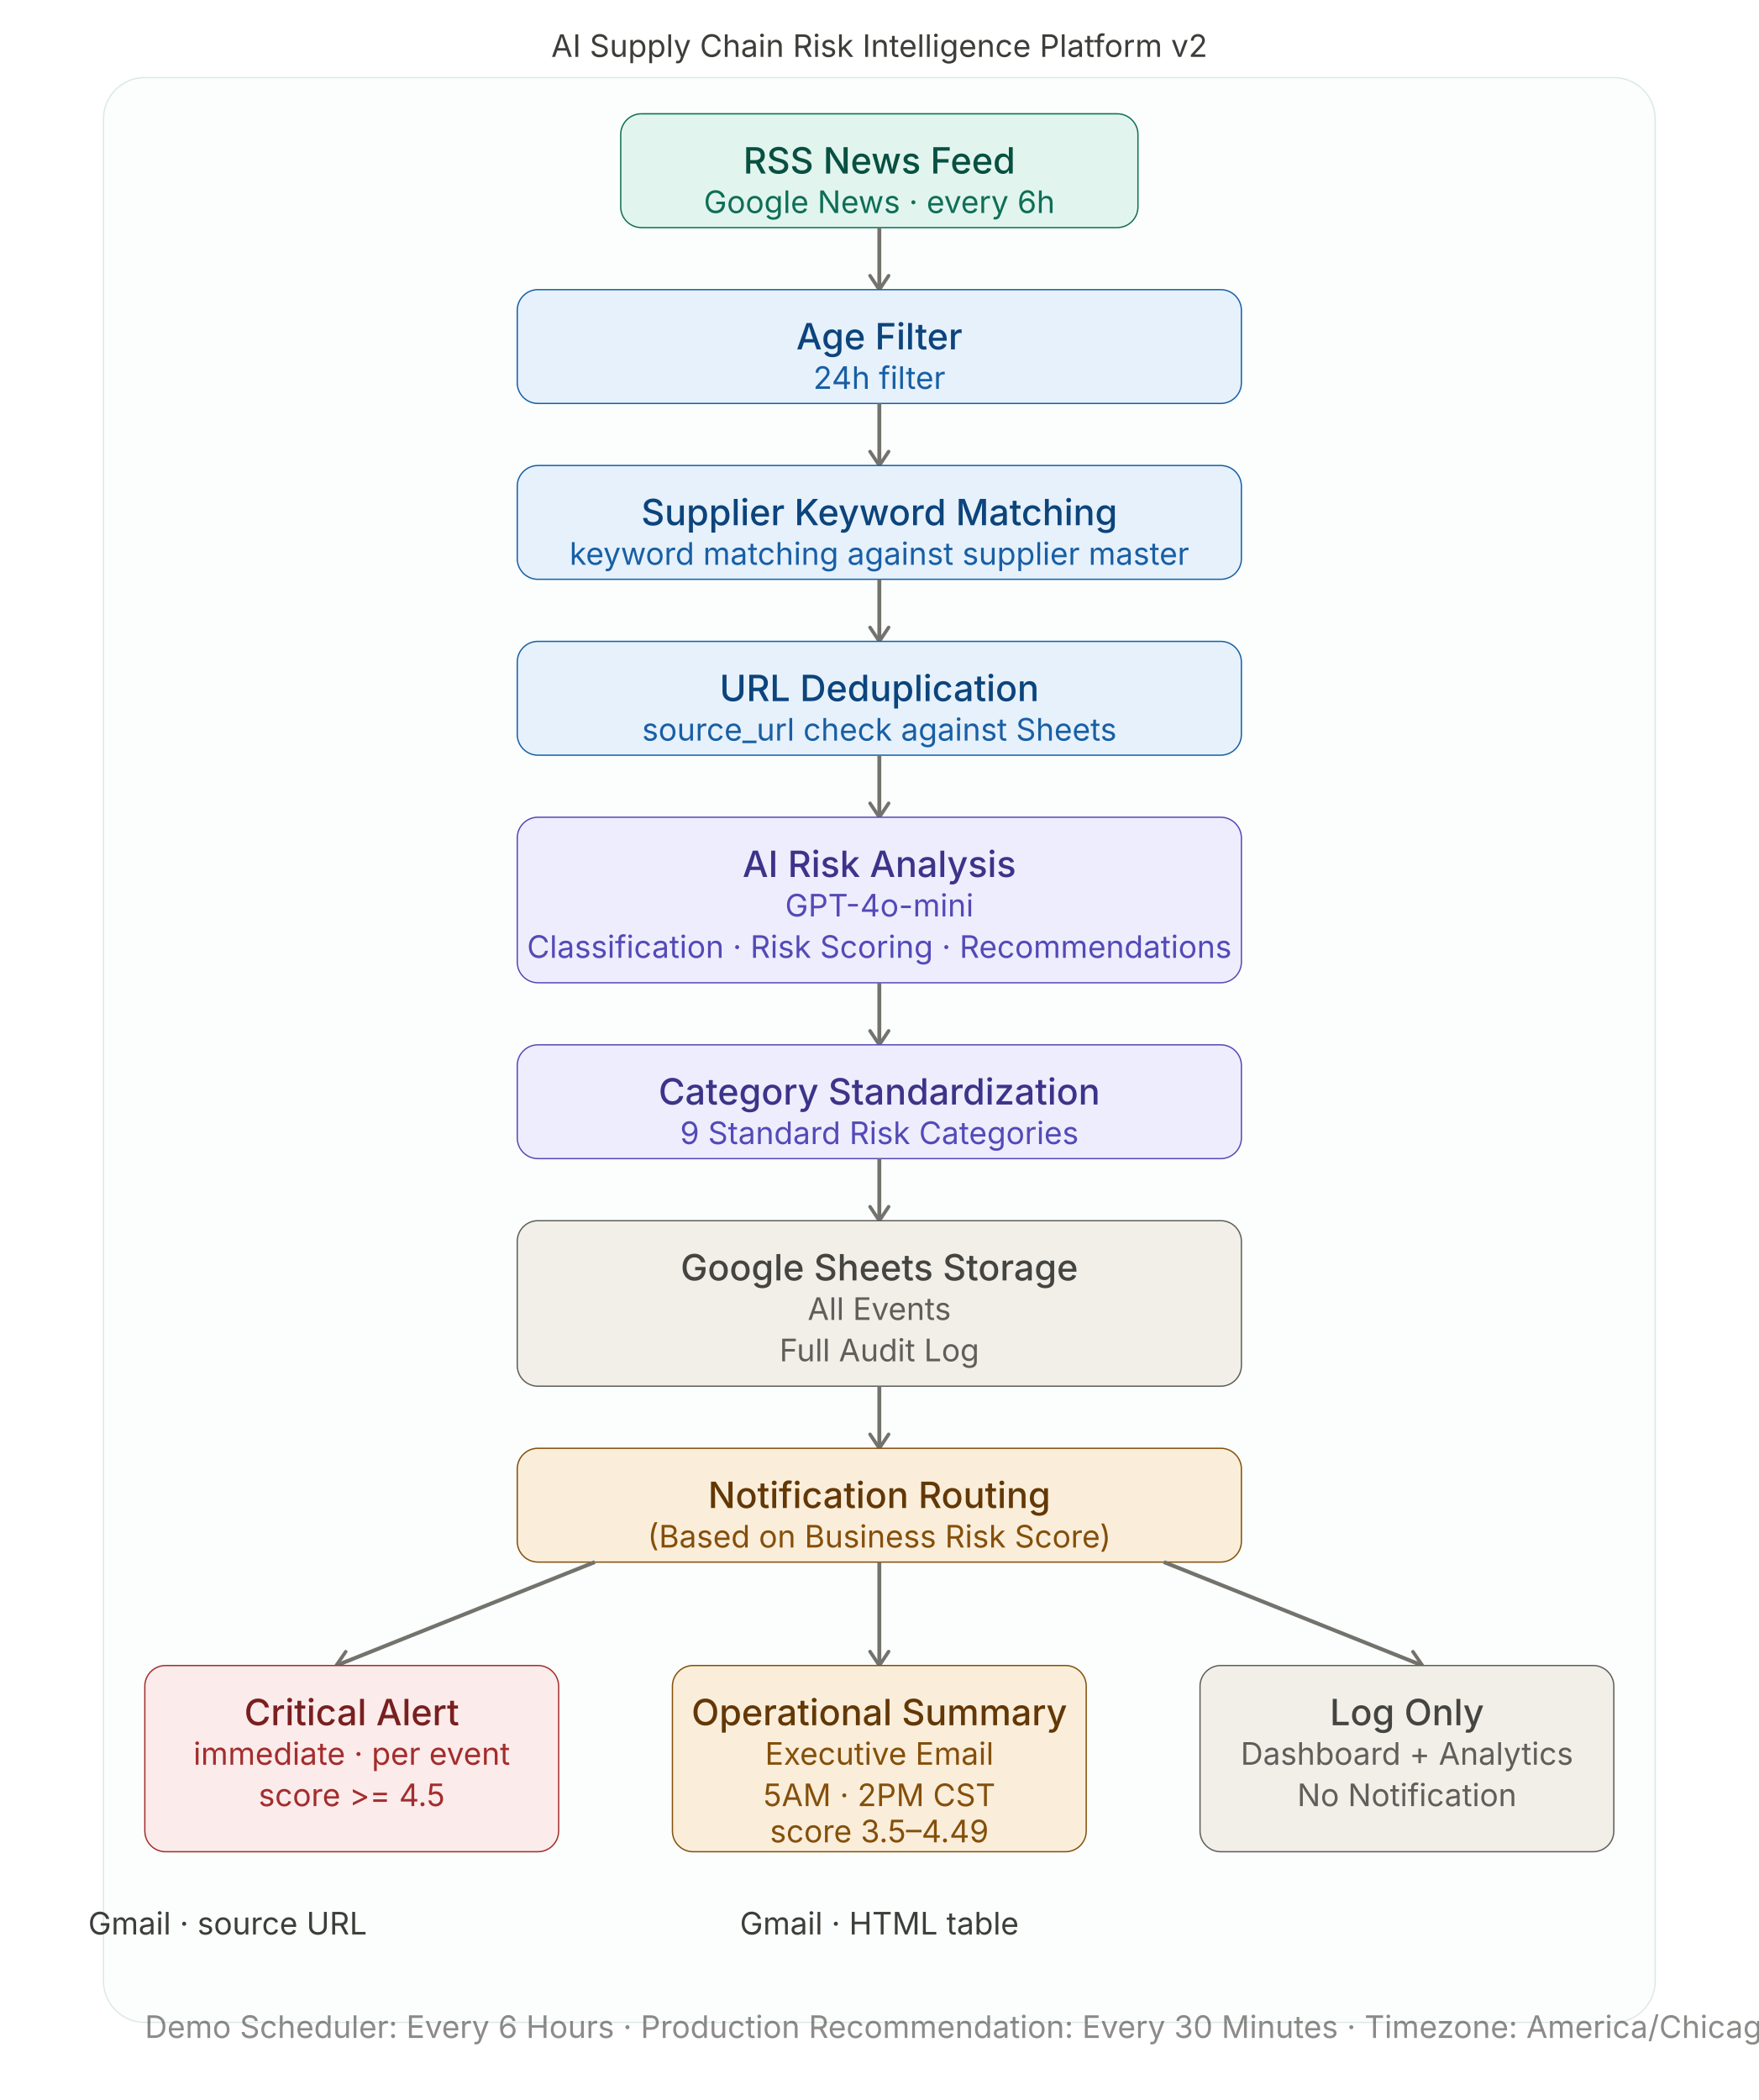
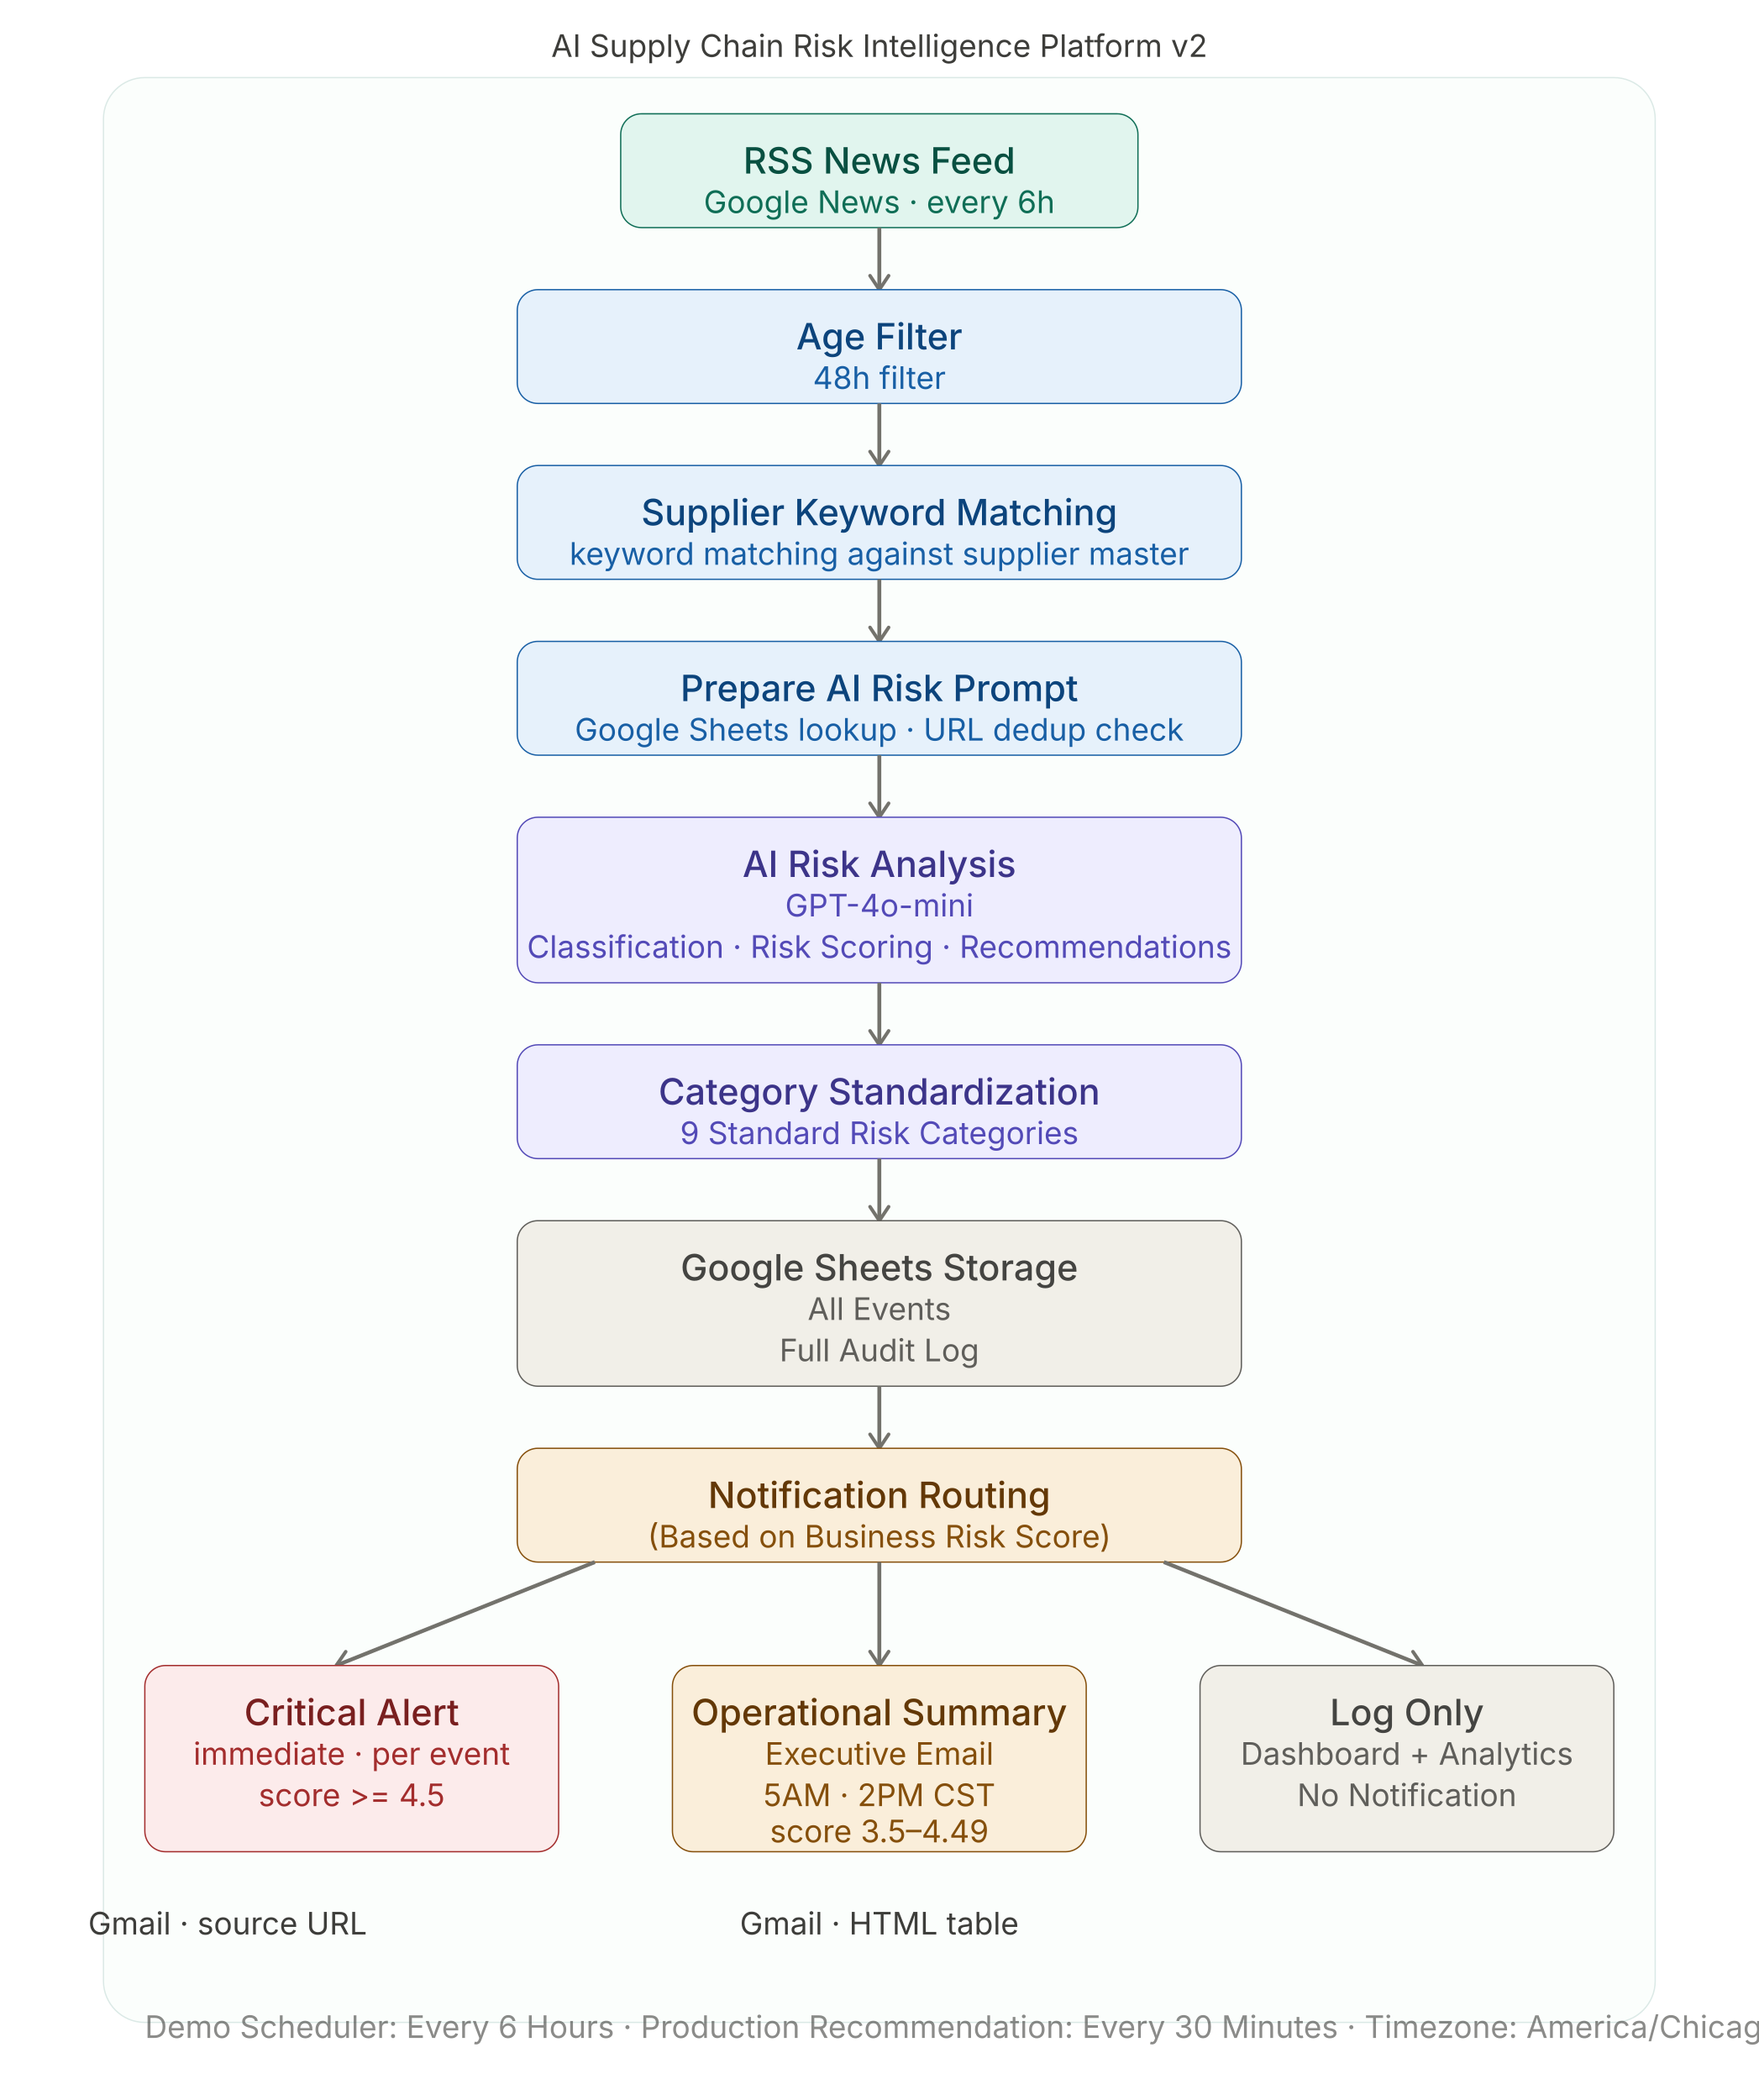
<svg xmlns="http://www.w3.org/2000/svg" width="100%" viewBox="0 0 680 812" role="img" style="">
  <defs>
    <marker id="arrow" viewBox="0 0 10 10" refX="8" refY="5" markerWidth="6" markerHeight="6" orient="auto-start-reverse">
      <path d="M2 1L8 5L2 9" fill="none" stroke="context-stroke" stroke-width="1.5" stroke-linecap="round" stroke-linejoin="round" />
    </marker>
  </defs>
  <g style="fill:rgb(0, 0, 0);stroke:none;color:rgb(0, 0, 0);stroke-width:1px;stroke-linecap:butt;stroke-linejoin:miter;opacity:1;font-family:&quot;Anthropic Sans&quot;, -apple-system, BlinkMacSystemFont, &quot;Segoe UI&quot;, sans-serif;font-size:16px;font-weight:400;text-anchor:start;dominant-baseline:auto">
    <rect x="40" y="30" width="600" height="752" rx="16" stroke-width="0.5" opacity="0.15" style="fill:rgb(225, 245, 238);stroke:rgb(15, 110, 86);color:rgb(0, 0, 0);stroke-width:0.5px;stroke-linecap:butt;stroke-linejoin:miter;opacity:0.15;font-family:&quot;Anthropic Sans&quot;, -apple-system, BlinkMacSystemFont, &quot;Segoe UI&quot;, sans-serif;font-size:16px;font-weight:400;text-anchor:start;dominant-baseline:auto" />
  </g>
  <text x="340" y="22" text-anchor="middle" style="fill:rgb(61, 61, 58);stroke:none;color:rgb(0, 0, 0);stroke-width:1px;stroke-linecap:butt;stroke-linejoin:miter;opacity:1;font-family:&quot;Anthropic Sans&quot;, -apple-system, BlinkMacSystemFont, &quot;Segoe UI&quot;, sans-serif;font-size:12px;font-weight:400;text-anchor:middle;dominant-baseline:auto">AI Supply Chain Risk Intelligence Platform v2</text>
  <g style="fill:rgb(0, 0, 0);stroke:none;color:rgb(0, 0, 0);stroke-width:1px;stroke-linecap:butt;stroke-linejoin:miter;opacity:1;font-family:&quot;Anthropic Sans&quot;, -apple-system, BlinkMacSystemFont, &quot;Segoe UI&quot;, sans-serif;font-size:16px;font-weight:400;text-anchor:start;dominant-baseline:auto">
    <rect x="240" y="44" width="200" height="44" rx="8" stroke-width="0.5" style="fill:rgb(225, 245, 238);stroke:rgb(15, 110, 86);color:rgb(0, 0, 0);stroke-width:0.5px;stroke-linecap:butt;stroke-linejoin:miter;opacity:1;font-family:&quot;Anthropic Sans&quot;, -apple-system, BlinkMacSystemFont, &quot;Segoe UI&quot;, sans-serif;font-size:16px;font-weight:400;text-anchor:start;dominant-baseline:auto" />
    <text x="340.0" y="62" text-anchor="middle" dominant-baseline="central" style="fill:rgb(8, 80, 65);stroke:none;color:rgb(0, 0, 0);stroke-width:1px;stroke-linecap:butt;stroke-linejoin:miter;opacity:1;font-family:&quot;Anthropic Sans&quot;, -apple-system, BlinkMacSystemFont, &quot;Segoe UI&quot;, sans-serif;font-size:14px;font-weight:500;text-anchor:middle;dominant-baseline:central">RSS News Feed</text>
    <text x="340.0" y="78" text-anchor="middle" dominant-baseline="central" style="fill:rgb(15, 110, 86);stroke:none;color:rgb(0, 0, 0);stroke-width:1px;stroke-linecap:butt;stroke-linejoin:miter;opacity:1;font-family:&quot;Anthropic Sans&quot;, -apple-system, BlinkMacSystemFont, &quot;Segoe UI&quot;, sans-serif;font-size:12px;font-weight:400;text-anchor:middle;dominant-baseline:central">Google News · every 6h</text>
  </g>
  <line x1="340" y1="88" x2="340" y2="112" marker-end="url(#arrow)" style="fill:none;stroke:rgb(115, 114, 108);color:rgb(0, 0, 0);stroke-width:1.5px;stroke-linecap:butt;stroke-linejoin:miter;opacity:1;font-family:&quot;Anthropic Sans&quot;, -apple-system, BlinkMacSystemFont, &quot;Segoe UI&quot;, sans-serif;font-size:16px;font-weight:400;text-anchor:start;dominant-baseline:auto" />
  <g style="fill:rgb(0, 0, 0);stroke:none;color:rgb(0, 0, 0);stroke-width:1px;stroke-linecap:butt;stroke-linejoin:miter;opacity:1;font-family:&quot;Anthropic Sans&quot;, -apple-system, BlinkMacSystemFont, &quot;Segoe UI&quot;, sans-serif;font-size:16px;font-weight:400;text-anchor:start;dominant-baseline:auto">
    <rect x="200" y="112" width="280" height="44" rx="8" stroke-width="0.5" style="fill:rgb(230, 241, 251);stroke:rgb(24, 95, 165);color:rgb(0, 0, 0);stroke-width:0.5px;stroke-linecap:butt;stroke-linejoin:miter;opacity:1;font-family:&quot;Anthropic Sans&quot;, -apple-system, BlinkMacSystemFont, &quot;Segoe UI&quot;, sans-serif;font-size:16px;font-weight:400;text-anchor:start;dominant-baseline:auto" />
    <text x="340.0" y="130" text-anchor="middle" dominant-baseline="central" style="fill:rgb(12, 68, 124);stroke:none;color:rgb(0, 0, 0);stroke-width:1px;stroke-linecap:butt;stroke-linejoin:miter;opacity:1;font-family:&quot;Anthropic Sans&quot;, -apple-system, BlinkMacSystemFont, &quot;Segoe UI&quot;, sans-serif;font-size:14px;font-weight:500;text-anchor:middle;dominant-baseline:central">Age Filter</text>
-     <text x="340.0" y="146" text-anchor="middle" dominant-baseline="central" style="fill:rgb(24, 95, 165);stroke:none;color:rgb(0, 0, 0);stroke-width:1px;stroke-linecap:butt;stroke-linejoin:miter;opacity:1;font-family:&quot;Anthropic Sans&quot;, -apple-system, BlinkMacSystemFont, &quot;Segoe UI&quot;, sans-serif;font-size:12px;font-weight:400;text-anchor:middle;dominant-baseline:central">24h filter</text>
+     <text x="340.0" y="146" text-anchor="middle" dominant-baseline="central" style="fill:rgb(24, 95, 165);stroke:none;color:rgb(0, 0, 0);stroke-width:1px;stroke-linecap:butt;stroke-linejoin:miter;opacity:1;font-family:&quot;Anthropic Sans&quot;, -apple-system, BlinkMacSystemFont, &quot;Segoe UI&quot;, sans-serif;font-size:12px;font-weight:400;text-anchor:middle;dominant-baseline:central">48h filter</text>
  </g>
  <line x1="340" y1="156" x2="340" y2="180" marker-end="url(#arrow)" style="fill:none;stroke:rgb(115, 114, 108);color:rgb(0, 0, 0);stroke-width:1.5px;stroke-linecap:butt;stroke-linejoin:miter;opacity:1;font-family:&quot;Anthropic Sans&quot;, -apple-system, BlinkMacSystemFont, &quot;Segoe UI&quot;, sans-serif;font-size:16px;font-weight:400;text-anchor:start;dominant-baseline:auto" />
  <g style="fill:rgb(0, 0, 0);stroke:none;color:rgb(0, 0, 0);stroke-width:1px;stroke-linecap:butt;stroke-linejoin:miter;opacity:1;font-family:&quot;Anthropic Sans&quot;, -apple-system, BlinkMacSystemFont, &quot;Segoe UI&quot;, sans-serif;font-size:16px;font-weight:400;text-anchor:start;dominant-baseline:auto">
    <rect x="200" y="180" width="280" height="44" rx="8" stroke-width="0.5" style="fill:rgb(230, 241, 251);stroke:rgb(24, 95, 165);color:rgb(0, 0, 0);stroke-width:0.5px;stroke-linecap:butt;stroke-linejoin:miter;opacity:1;font-family:&quot;Anthropic Sans&quot;, -apple-system, BlinkMacSystemFont, &quot;Segoe UI&quot;, sans-serif;font-size:16px;font-weight:400;text-anchor:start;dominant-baseline:auto" />
    <text x="340.0" y="198" text-anchor="middle" dominant-baseline="central" style="fill:rgb(12, 68, 124);stroke:none;color:rgb(0, 0, 0);stroke-width:1px;stroke-linecap:butt;stroke-linejoin:miter;opacity:1;font-family:&quot;Anthropic Sans&quot;, -apple-system, BlinkMacSystemFont, &quot;Segoe UI&quot;, sans-serif;font-size:14px;font-weight:500;text-anchor:middle;dominant-baseline:central">Supplier Keyword Matching</text>
    <text x="340.0" y="214" text-anchor="middle" dominant-baseline="central" style="fill:rgb(24, 95, 165);stroke:none;color:rgb(0, 0, 0);stroke-width:1px;stroke-linecap:butt;stroke-linejoin:miter;opacity:1;font-family:&quot;Anthropic Sans&quot;, -apple-system, BlinkMacSystemFont, &quot;Segoe UI&quot;, sans-serif;font-size:12px;font-weight:400;text-anchor:middle;dominant-baseline:central">keyword matching against supplier master</text>
  </g>
  <line x1="340" y1="224" x2="340" y2="248" marker-end="url(#arrow)" style="fill:none;stroke:rgb(115, 114, 108);color:rgb(0, 0, 0);stroke-width:1.5px;stroke-linecap:butt;stroke-linejoin:miter;opacity:1;font-family:&quot;Anthropic Sans&quot;, -apple-system, BlinkMacSystemFont, &quot;Segoe UI&quot;, sans-serif;font-size:16px;font-weight:400;text-anchor:start;dominant-baseline:auto" />
  <g style="fill:rgb(0, 0, 0);stroke:none;color:rgb(0, 0, 0);stroke-width:1px;stroke-linecap:butt;stroke-linejoin:miter;opacity:1;font-family:&quot;Anthropic Sans&quot;, -apple-system, BlinkMacSystemFont, &quot;Segoe UI&quot;, sans-serif;font-size:16px;font-weight:400;text-anchor:start;dominant-baseline:auto">
    <rect x="200" y="248" width="280" height="44" rx="8" stroke-width="0.5" style="fill:rgb(230, 241, 251);stroke:rgb(24, 95, 165);color:rgb(0, 0, 0);stroke-width:0.5px;stroke-linecap:butt;stroke-linejoin:miter;opacity:1;font-family:&quot;Anthropic Sans&quot;, -apple-system, BlinkMacSystemFont, &quot;Segoe UI&quot;, sans-serif;font-size:16px;font-weight:400;text-anchor:start;dominant-baseline:auto" />
-     <text x="340.0" y="266" text-anchor="middle" dominant-baseline="central" style="fill:rgb(12, 68, 124);stroke:none;color:rgb(0, 0, 0);stroke-width:1px;stroke-linecap:butt;stroke-linejoin:miter;opacity:1;font-family:&quot;Anthropic Sans&quot;, -apple-system, BlinkMacSystemFont, &quot;Segoe UI&quot;, sans-serif;font-size:14px;font-weight:500;text-anchor:middle;dominant-baseline:central">URL Deduplication</text>
-     <text x="340.0" y="282" text-anchor="middle" dominant-baseline="central" style="fill:rgb(24, 95, 165);stroke:none;color:rgb(0, 0, 0);stroke-width:1px;stroke-linecap:butt;stroke-linejoin:miter;opacity:1;font-family:&quot;Anthropic Sans&quot;, -apple-system, BlinkMacSystemFont, &quot;Segoe UI&quot;, sans-serif;font-size:12px;font-weight:400;text-anchor:middle;dominant-baseline:central">source_url check against Sheets</text>
+     <text x="340.0" y="266" text-anchor="middle" dominant-baseline="central" style="fill:rgb(12, 68, 124);stroke:none;color:rgb(0, 0, 0);stroke-width:1px;stroke-linecap:butt;stroke-linejoin:miter;opacity:1;font-family:&quot;Anthropic Sans&quot;, -apple-system, BlinkMacSystemFont, &quot;Segoe UI&quot;, sans-serif;font-size:14px;font-weight:500;text-anchor:middle;dominant-baseline:central">Prepare AI Risk Prompt</text>
+     <text x="340.0" y="282" text-anchor="middle" dominant-baseline="central" style="fill:rgb(24, 95, 165);stroke:none;color:rgb(0, 0, 0);stroke-width:1px;stroke-linecap:butt;stroke-linejoin:miter;opacity:1;font-family:&quot;Anthropic Sans&quot;, -apple-system, BlinkMacSystemFont, &quot;Segoe UI&quot;, sans-serif;font-size:12px;font-weight:400;text-anchor:middle;dominant-baseline:central">Google Sheets lookup · URL dedup check</text>
  </g>
  <line x1="340" y1="292" x2="340" y2="316" marker-end="url(#arrow)" style="fill:none;stroke:rgb(115, 114, 108);color:rgb(0, 0, 0);stroke-width:1.5px;stroke-linecap:butt;stroke-linejoin:miter;opacity:1;font-family:&quot;Anthropic Sans&quot;, -apple-system, BlinkMacSystemFont, &quot;Segoe UI&quot;, sans-serif;font-size:16px;font-weight:400;text-anchor:start;dominant-baseline:auto" />
  <g style="fill:rgb(0, 0, 0);stroke:none;color:rgb(0, 0, 0);stroke-width:1px;stroke-linecap:butt;stroke-linejoin:miter;opacity:1;font-family:&quot;Anthropic Sans&quot;, -apple-system, BlinkMacSystemFont, &quot;Segoe UI&quot;, sans-serif;font-size:16px;font-weight:400;text-anchor:start;dominant-baseline:auto">
    <rect x="200" y="316" width="280" height="64" rx="8" stroke-width="0.5" style="fill:rgb(238, 237, 254);stroke:rgb(83, 74, 183);color:rgb(0, 0, 0);stroke-width:0.5px;stroke-linecap:butt;stroke-linejoin:miter;opacity:1;font-family:&quot;Anthropic Sans&quot;, -apple-system, BlinkMacSystemFont, &quot;Segoe UI&quot;, sans-serif;font-size:16px;font-weight:400;text-anchor:start;dominant-baseline:auto" />
    <text x="340.0" y="334" text-anchor="middle" dominant-baseline="central" style="fill:rgb(60, 52, 137);stroke:none;color:rgb(0, 0, 0);stroke-width:1px;stroke-linecap:butt;stroke-linejoin:miter;opacity:1;font-family:&quot;Anthropic Sans&quot;, -apple-system, BlinkMacSystemFont, &quot;Segoe UI&quot;, sans-serif;font-size:14px;font-weight:500;text-anchor:middle;dominant-baseline:central">AI Risk Analysis</text>
    <text x="340.0" y="350" text-anchor="middle" dominant-baseline="central" style="fill:rgb(83, 74, 183);stroke:none;color:rgb(0, 0, 0);stroke-width:1px;stroke-linecap:butt;stroke-linejoin:miter;opacity:1;font-family:&quot;Anthropic Sans&quot;, -apple-system, BlinkMacSystemFont, &quot;Segoe UI&quot;, sans-serif;font-size:12px;font-weight:400;text-anchor:middle;dominant-baseline:central">GPT-4o-mini</text>
    <text x="340.0" y="366" text-anchor="middle" dominant-baseline="central" style="fill:rgb(83, 74, 183);stroke:none;color:rgb(0, 0, 0);stroke-width:1px;stroke-linecap:butt;stroke-linejoin:miter;opacity:1;font-family:&quot;Anthropic Sans&quot;, -apple-system, BlinkMacSystemFont, &quot;Segoe UI&quot;, sans-serif;font-size:12px;font-weight:400;text-anchor:middle;dominant-baseline:central">Classification · Risk Scoring · Recommendations</text>
  </g>
  <line x1="340" y1="380" x2="340" y2="404" marker-end="url(#arrow)" style="fill:none;stroke:rgb(115, 114, 108);color:rgb(0, 0, 0);stroke-width:1.5px;stroke-linecap:butt;stroke-linejoin:miter;opacity:1;font-family:&quot;Anthropic Sans&quot;, -apple-system, BlinkMacSystemFont, &quot;Segoe UI&quot;, sans-serif;font-size:16px;font-weight:400;text-anchor:start;dominant-baseline:auto" />
  <g style="fill:rgb(0, 0, 0);stroke:none;color:rgb(0, 0, 0);stroke-width:1px;stroke-linecap:butt;stroke-linejoin:miter;opacity:1;font-family:&quot;Anthropic Sans&quot;, -apple-system, BlinkMacSystemFont, &quot;Segoe UI&quot;, sans-serif;font-size:16px;font-weight:400;text-anchor:start;dominant-baseline:auto">
    <rect x="200" y="404" width="280" height="44" rx="8" stroke-width="0.5" style="fill:rgb(238, 237, 254);stroke:rgb(83, 74, 183);color:rgb(0, 0, 0);stroke-width:0.5px;stroke-linecap:butt;stroke-linejoin:miter;opacity:1;font-family:&quot;Anthropic Sans&quot;, -apple-system, BlinkMacSystemFont, &quot;Segoe UI&quot;, sans-serif;font-size:16px;font-weight:400;text-anchor:start;dominant-baseline:auto" />
    <text x="340.0" y="422" text-anchor="middle" dominant-baseline="central" style="fill:rgb(60, 52, 137);stroke:none;color:rgb(0, 0, 0);stroke-width:1px;stroke-linecap:butt;stroke-linejoin:miter;opacity:1;font-family:&quot;Anthropic Sans&quot;, -apple-system, BlinkMacSystemFont, &quot;Segoe UI&quot;, sans-serif;font-size:14px;font-weight:500;text-anchor:middle;dominant-baseline:central">Category Standardization</text>
    <text x="340.0" y="438" text-anchor="middle" dominant-baseline="central" style="fill:rgb(83, 74, 183);stroke:none;color:rgb(0, 0, 0);stroke-width:1px;stroke-linecap:butt;stroke-linejoin:miter;opacity:1;font-family:&quot;Anthropic Sans&quot;, -apple-system, BlinkMacSystemFont, &quot;Segoe UI&quot;, sans-serif;font-size:12px;font-weight:400;text-anchor:middle;dominant-baseline:central">9 Standard Risk Categories</text>
  </g>
  <line x1="340" y1="448" x2="340" y2="472" marker-end="url(#arrow)" style="fill:none;stroke:rgb(115, 114, 108);color:rgb(0, 0, 0);stroke-width:1.5px;stroke-linecap:butt;stroke-linejoin:miter;opacity:1;font-family:&quot;Anthropic Sans&quot;, -apple-system, BlinkMacSystemFont, &quot;Segoe UI&quot;, sans-serif;font-size:16px;font-weight:400;text-anchor:start;dominant-baseline:auto" />
  <g style="fill:rgb(0, 0, 0);stroke:none;color:rgb(0, 0, 0);stroke-width:1px;stroke-linecap:butt;stroke-linejoin:miter;opacity:1;font-family:&quot;Anthropic Sans&quot;, -apple-system, BlinkMacSystemFont, &quot;Segoe UI&quot;, sans-serif;font-size:16px;font-weight:400;text-anchor:start;dominant-baseline:auto">
    <rect x="200" y="472" width="280" height="64" rx="8" stroke-width="0.5" style="fill:rgb(241, 239, 232);stroke:rgb(95, 94, 90);color:rgb(0, 0, 0);stroke-width:0.5px;stroke-linecap:butt;stroke-linejoin:miter;opacity:1;font-family:&quot;Anthropic Sans&quot;, -apple-system, BlinkMacSystemFont, &quot;Segoe UI&quot;, sans-serif;font-size:16px;font-weight:400;text-anchor:start;dominant-baseline:auto" />
    <text x="340.0" y="490" text-anchor="middle" dominant-baseline="central" style="fill:rgb(68, 68, 65);stroke:none;color:rgb(0, 0, 0);stroke-width:1px;stroke-linecap:butt;stroke-linejoin:miter;opacity:1;font-family:&quot;Anthropic Sans&quot;, -apple-system, BlinkMacSystemFont, &quot;Segoe UI&quot;, sans-serif;font-size:14px;font-weight:500;text-anchor:middle;dominant-baseline:central">Google Sheets Storage</text>
    <text x="340.0" y="506" text-anchor="middle" dominant-baseline="central" style="fill:rgb(95, 94, 90);stroke:none;color:rgb(0, 0, 0);stroke-width:1px;stroke-linecap:butt;stroke-linejoin:miter;opacity:1;font-family:&quot;Anthropic Sans&quot;, -apple-system, BlinkMacSystemFont, &quot;Segoe UI&quot;, sans-serif;font-size:12px;font-weight:400;text-anchor:middle;dominant-baseline:central">All Events</text>
    <text x="340.0" y="522" text-anchor="middle" dominant-baseline="central" style="fill:rgb(95, 94, 90);stroke:none;color:rgb(0, 0, 0);stroke-width:1px;stroke-linecap:butt;stroke-linejoin:miter;opacity:1;font-family:&quot;Anthropic Sans&quot;, -apple-system, BlinkMacSystemFont, &quot;Segoe UI&quot;, sans-serif;font-size:12px;font-weight:400;text-anchor:middle;dominant-baseline:central">Full Audit Log</text>
  </g>
  <line x1="340" y1="536" x2="340" y2="560" marker-end="url(#arrow)" style="fill:none;stroke:rgb(115, 114, 108);color:rgb(0, 0, 0);stroke-width:1.5px;stroke-linecap:butt;stroke-linejoin:miter;opacity:1;font-family:&quot;Anthropic Sans&quot;, -apple-system, BlinkMacSystemFont, &quot;Segoe UI&quot;, sans-serif;font-size:16px;font-weight:400;text-anchor:start;dominant-baseline:auto" />
  <g style="fill:rgb(0, 0, 0);stroke:none;color:rgb(0, 0, 0);stroke-width:1px;stroke-linecap:butt;stroke-linejoin:miter;opacity:1;font-family:&quot;Anthropic Sans&quot;, -apple-system, BlinkMacSystemFont, &quot;Segoe UI&quot;, sans-serif;font-size:16px;font-weight:400;text-anchor:start;dominant-baseline:auto">
    <rect x="200" y="560" width="280" height="44" rx="8" stroke-width="0.5" style="fill:rgb(250, 238, 218);stroke:rgb(133, 79, 11);color:rgb(0, 0, 0);stroke-width:0.5px;stroke-linecap:butt;stroke-linejoin:miter;opacity:1;font-family:&quot;Anthropic Sans&quot;, -apple-system, BlinkMacSystemFont, &quot;Segoe UI&quot;, sans-serif;font-size:16px;font-weight:400;text-anchor:start;dominant-baseline:auto" />
    <text x="340.0" y="578" text-anchor="middle" dominant-baseline="central" style="fill:rgb(99, 56, 6);stroke:none;color:rgb(0, 0, 0);stroke-width:1px;stroke-linecap:butt;stroke-linejoin:miter;opacity:1;font-family:&quot;Anthropic Sans&quot;, -apple-system, BlinkMacSystemFont, &quot;Segoe UI&quot;, sans-serif;font-size:14px;font-weight:500;text-anchor:middle;dominant-baseline:central">Notification Routing</text>
    <text x="340.0" y="594" text-anchor="middle" dominant-baseline="central" style="fill:rgb(133, 79, 11);stroke:none;color:rgb(0, 0, 0);stroke-width:1px;stroke-linecap:butt;stroke-linejoin:miter;opacity:1;font-family:&quot;Anthropic Sans&quot;, -apple-system, BlinkMacSystemFont, &quot;Segoe UI&quot;, sans-serif;font-size:12px;font-weight:400;text-anchor:middle;dominant-baseline:central">(Based on Business Risk Score)</text>
  </g>
  <line x1="230" y1="604" x2="130" y2="644" marker-end="url(#arrow)" style="fill:none;stroke:rgb(115, 114, 108);color:rgb(0, 0, 0);stroke-width:1.5px;stroke-linecap:butt;stroke-linejoin:miter;opacity:1;font-family:&quot;Anthropic Sans&quot;, -apple-system, BlinkMacSystemFont, &quot;Segoe UI&quot;, sans-serif;font-size:16px;font-weight:400;text-anchor:start;dominant-baseline:auto" />
  <line x1="340" y1="604" x2="340" y2="644" marker-end="url(#arrow)" style="fill:none;stroke:rgb(115, 114, 108);color:rgb(0, 0, 0);stroke-width:1.5px;stroke-linecap:butt;stroke-linejoin:miter;opacity:1;font-family:&quot;Anthropic Sans&quot;, -apple-system, BlinkMacSystemFont, &quot;Segoe UI&quot;, sans-serif;font-size:16px;font-weight:400;text-anchor:start;dominant-baseline:auto" />
  <line x1="450" y1="604" x2="550" y2="644" marker-end="url(#arrow)" style="fill:none;stroke:rgb(115, 114, 108);color:rgb(0, 0, 0);stroke-width:1.5px;stroke-linecap:butt;stroke-linejoin:miter;opacity:1;font-family:&quot;Anthropic Sans&quot;, -apple-system, BlinkMacSystemFont, &quot;Segoe UI&quot;, sans-serif;font-size:16px;font-weight:400;text-anchor:start;dominant-baseline:auto" />
  <g style="fill:rgb(0, 0, 0);stroke:none;color:rgb(0, 0, 0);stroke-width:1px;stroke-linecap:butt;stroke-linejoin:miter;opacity:1;font-family:&quot;Anthropic Sans&quot;, -apple-system, BlinkMacSystemFont, &quot;Segoe UI&quot;, sans-serif;font-size:16px;font-weight:400;text-anchor:start;dominant-baseline:auto">
    <rect x="56" y="644" width="160" height="72" rx="8" stroke-width="0.5" style="fill:rgb(252, 235, 235);stroke:rgb(163, 45, 45);color:rgb(0, 0, 0);stroke-width:0.5px;stroke-linecap:butt;stroke-linejoin:miter;opacity:1;font-family:&quot;Anthropic Sans&quot;, -apple-system, BlinkMacSystemFont, &quot;Segoe UI&quot;, sans-serif;font-size:16px;font-weight:400;text-anchor:start;dominant-baseline:auto" />
    <text x="136.0" y="662" text-anchor="middle" dominant-baseline="central" style="fill:rgb(121, 31, 31);stroke:none;color:rgb(0, 0, 0);stroke-width:1px;stroke-linecap:butt;stroke-linejoin:miter;opacity:1;font-family:&quot;Anthropic Sans&quot;, -apple-system, BlinkMacSystemFont, &quot;Segoe UI&quot;, sans-serif;font-size:14px;font-weight:500;text-anchor:middle;dominant-baseline:central">Critical Alert</text>
    <text x="136.0" y="678" text-anchor="middle" dominant-baseline="central" style="fill:rgb(163, 45, 45);stroke:none;color:rgb(0, 0, 0);stroke-width:1px;stroke-linecap:butt;stroke-linejoin:miter;opacity:1;font-family:&quot;Anthropic Sans&quot;, -apple-system, BlinkMacSystemFont, &quot;Segoe UI&quot;, sans-serif;font-size:12px;font-weight:400;text-anchor:middle;dominant-baseline:central">immediate · per event</text>
    <text x="136.0" y="694" text-anchor="middle" dominant-baseline="central" style="fill:rgb(163, 45, 45);stroke:none;color:rgb(0, 0, 0);stroke-width:1px;stroke-linecap:butt;stroke-linejoin:miter;opacity:1;font-family:&quot;Anthropic Sans&quot;, -apple-system, BlinkMacSystemFont, &quot;Segoe UI&quot;, sans-serif;font-size:12px;font-weight:400;text-anchor:middle;dominant-baseline:central">score &gt;= 4.5</text>
  </g>
  <g style="fill:rgb(0, 0, 0);stroke:none;color:rgb(0, 0, 0);stroke-width:1px;stroke-linecap:butt;stroke-linejoin:miter;opacity:1;font-family:&quot;Anthropic Sans&quot;, -apple-system, BlinkMacSystemFont, &quot;Segoe UI&quot;, sans-serif;font-size:16px;font-weight:400;text-anchor:start;dominant-baseline:auto">
    <rect x="260" y="644" width="160" height="72" rx="8" stroke-width="0.5" style="fill:rgb(250, 238, 218);stroke:rgb(133, 79, 11);color:rgb(0, 0, 0);stroke-width:0.5px;stroke-linecap:butt;stroke-linejoin:miter;opacity:1;font-family:&quot;Anthropic Sans&quot;, -apple-system, BlinkMacSystemFont, &quot;Segoe UI&quot;, sans-serif;font-size:16px;font-weight:400;text-anchor:start;dominant-baseline:auto" />
    <text x="340.0" y="662" text-anchor="middle" dominant-baseline="central" style="fill:rgb(99, 56, 6);stroke:none;color:rgb(0, 0, 0);stroke-width:1px;stroke-linecap:butt;stroke-linejoin:miter;opacity:1;font-family:&quot;Anthropic Sans&quot;, -apple-system, BlinkMacSystemFont, &quot;Segoe UI&quot;, sans-serif;font-size:14px;font-weight:500;text-anchor:middle;dominant-baseline:central">Operational Summary</text>
    <text x="340.0" y="678" text-anchor="middle" dominant-baseline="central" style="fill:rgb(133, 79, 11);stroke:none;color:rgb(0, 0, 0);stroke-width:1px;stroke-linecap:butt;stroke-linejoin:miter;opacity:1;font-family:&quot;Anthropic Sans&quot;, -apple-system, BlinkMacSystemFont, &quot;Segoe UI&quot;, sans-serif;font-size:12px;font-weight:400;text-anchor:middle;dominant-baseline:central">Executive Email</text>
    <text x="340.0" y="694" text-anchor="middle" dominant-baseline="central" style="fill:rgb(133, 79, 11);stroke:none;color:rgb(0, 0, 0);stroke-width:1px;stroke-linecap:butt;stroke-linejoin:miter;opacity:1;font-family:&quot;Anthropic Sans&quot;, -apple-system, BlinkMacSystemFont, &quot;Segoe UI&quot;, sans-serif;font-size:12px;font-weight:400;text-anchor:middle;dominant-baseline:central">5AM · 2PM CST</text>
    <text x="340.0" y="708" text-anchor="middle" dominant-baseline="central" style="fill:rgb(133, 79, 11);stroke:none;color:rgb(0, 0, 0);stroke-width:1px;stroke-linecap:butt;stroke-linejoin:miter;opacity:1;font-family:&quot;Anthropic Sans&quot;, -apple-system, BlinkMacSystemFont, &quot;Segoe UI&quot;, sans-serif;font-size:12px;font-weight:400;text-anchor:middle;dominant-baseline:central">score 3.5–4.49</text>
  </g>
  <g style="fill:rgb(0, 0, 0);stroke:none;color:rgb(0, 0, 0);stroke-width:1px;stroke-linecap:butt;stroke-linejoin:miter;opacity:1;font-family:&quot;Anthropic Sans&quot;, -apple-system, BlinkMacSystemFont, &quot;Segoe UI&quot;, sans-serif;font-size:16px;font-weight:400;text-anchor:start;dominant-baseline:auto">
    <rect x="464" y="644" width="160" height="72" rx="8" stroke-width="0.5" style="fill:rgb(241, 239, 232);stroke:rgb(95, 94, 90);color:rgb(0, 0, 0);stroke-width:0.5px;stroke-linecap:butt;stroke-linejoin:miter;opacity:1;font-family:&quot;Anthropic Sans&quot;, -apple-system, BlinkMacSystemFont, &quot;Segoe UI&quot;, sans-serif;font-size:16px;font-weight:400;text-anchor:start;dominant-baseline:auto" />
    <text x="544.0" y="662" text-anchor="middle" dominant-baseline="central" style="fill:rgb(68, 68, 65);stroke:none;color:rgb(0, 0, 0);stroke-width:1px;stroke-linecap:butt;stroke-linejoin:miter;opacity:1;font-family:&quot;Anthropic Sans&quot;, -apple-system, BlinkMacSystemFont, &quot;Segoe UI&quot;, sans-serif;font-size:14px;font-weight:500;text-anchor:middle;dominant-baseline:central">Log Only</text>
    <text x="544.0" y="678" text-anchor="middle" dominant-baseline="central" style="fill:rgb(95, 94, 90);stroke:none;color:rgb(0, 0, 0);stroke-width:1px;stroke-linecap:butt;stroke-linejoin:miter;opacity:1;font-family:&quot;Anthropic Sans&quot;, -apple-system, BlinkMacSystemFont, &quot;Segoe UI&quot;, sans-serif;font-size:12px;font-weight:400;text-anchor:middle;dominant-baseline:central">Dashboard + Analytics</text>
    <text x="544.0" y="694" text-anchor="middle" dominant-baseline="central" style="fill:rgb(95, 94, 90);stroke:none;color:rgb(0, 0, 0);stroke-width:1px;stroke-linecap:butt;stroke-linejoin:miter;opacity:1;font-family:&quot;Anthropic Sans&quot;, -apple-system, BlinkMacSystemFont, &quot;Segoe UI&quot;, sans-serif;font-size:12px;font-weight:400;text-anchor:middle;dominant-baseline:central">No Notification</text>
  </g>
  <text x="88" y="748" text-anchor="middle" style="fill:rgb(61, 61, 58);stroke:none;color:rgb(0, 0, 0);stroke-width:1px;stroke-linecap:butt;stroke-linejoin:miter;opacity:1;font-family:&quot;Anthropic Sans&quot;, -apple-system, BlinkMacSystemFont, &quot;Segoe UI&quot;, sans-serif;font-size:12px;font-weight:400;text-anchor:middle;dominant-baseline:auto">Gmail · source URL</text>
  <text x="340" y="748" text-anchor="middle" style="fill:rgb(61, 61, 58);stroke:none;color:rgb(0, 0, 0);stroke-width:1px;stroke-linecap:butt;stroke-linejoin:miter;opacity:1;font-family:&quot;Anthropic Sans&quot;, -apple-system, BlinkMacSystemFont, &quot;Segoe UI&quot;, sans-serif;font-size:12px;font-weight:400;text-anchor:middle;dominant-baseline:auto">Gmail · HTML table</text>
  <text x="56" y="788" text-anchor="start" opacity="0.6" style="fill:rgb(61, 61, 58);stroke:none;color:rgb(0, 0, 0);stroke-width:1px;stroke-linecap:butt;stroke-linejoin:miter;opacity:0.6;font-family:&quot;Anthropic Sans&quot;, -apple-system, BlinkMacSystemFont, &quot;Segoe UI&quot;, sans-serif;font-size:12px;font-weight:400;text-anchor:start;dominant-baseline:auto">Demo Scheduler: Every 6 Hours · Production Recommendation: Every 30 Minutes · Timezone: America/Chicago</text>
</svg>
